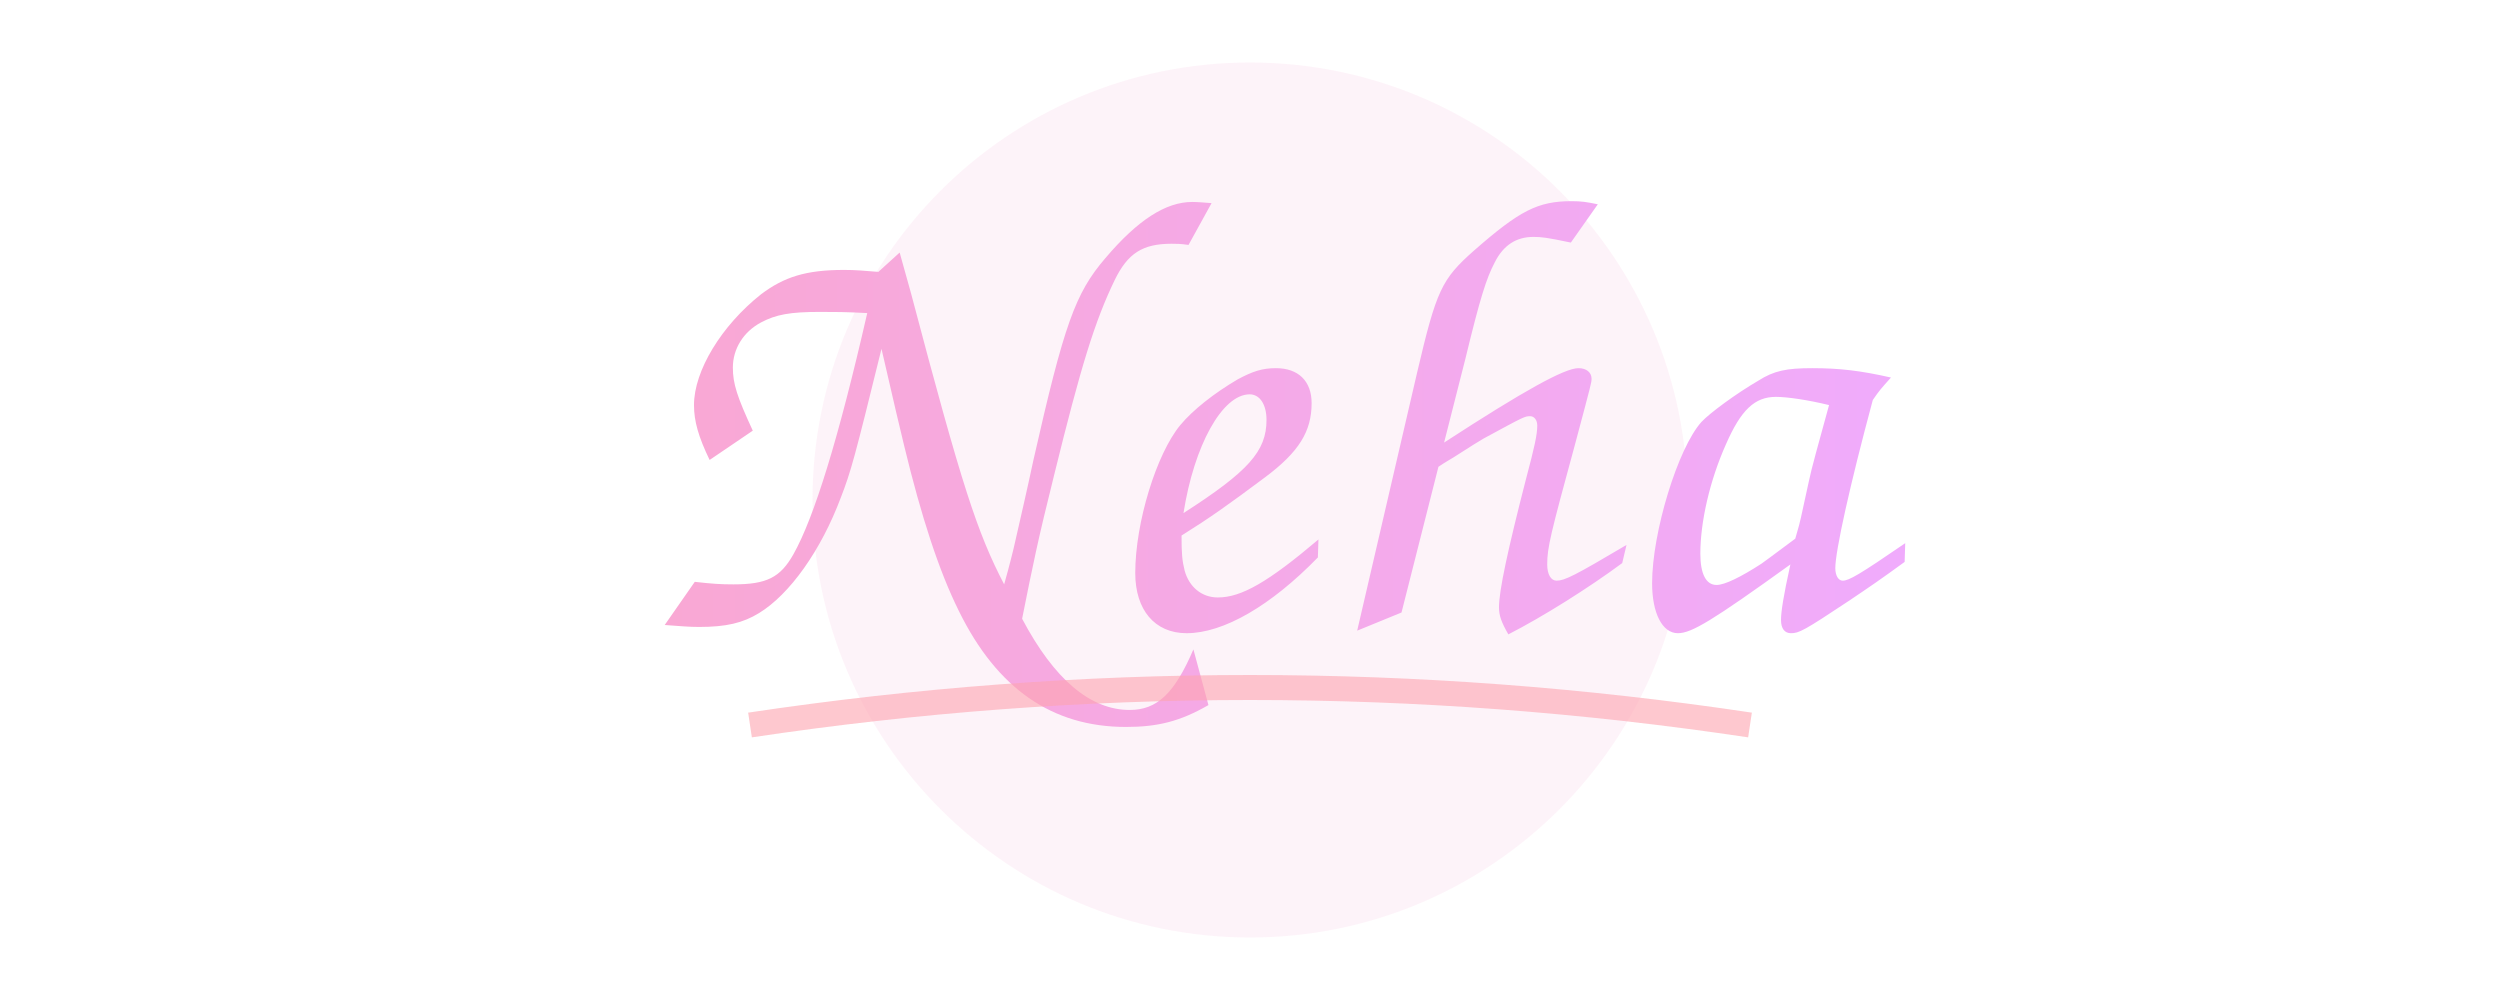
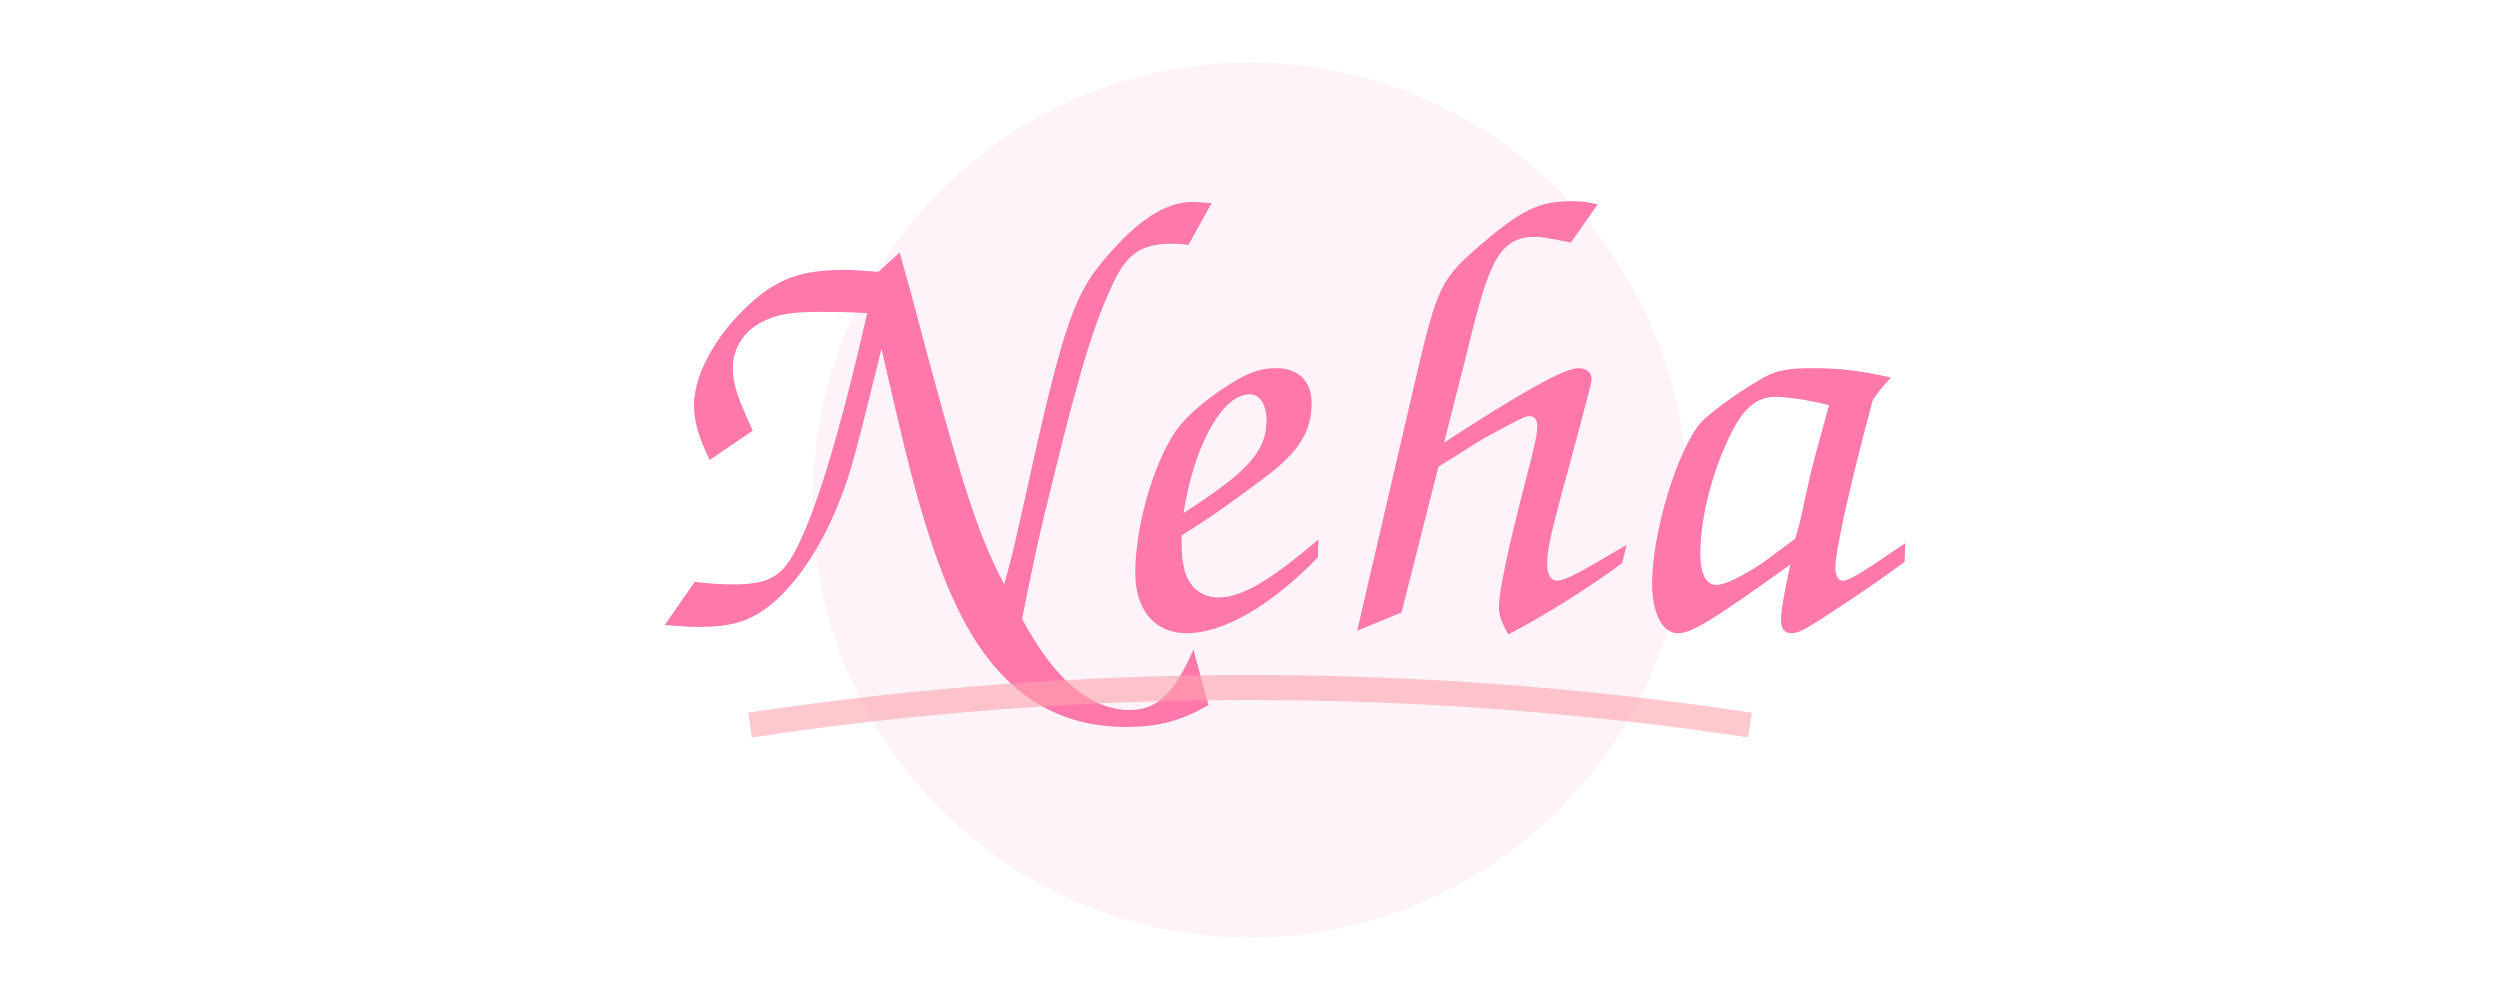
<svg xmlns="http://www.w3.org/2000/svg" viewBox="0 0 200 80">
  <circle cx="100" cy="40" r="35" fill="#fce7f3" opacity="0.5" />
  <defs>
    <linearGradient id="pastelGradient" x1="0%" y1="0%" x2="100%" y2="0%">
-       <stop offset="0%" style="stop-color:#f9a8d4" />
-       <stop offset="100%" style="stop-color:#f0abfc" />
+       <stop offset="0%" style="stop-color:#FF78AC" />
+       <stop offset="100%" style="stop-color:#FF78AC" />
    </linearGradient>
  </defs>
  <text x="100" y="50" font-family="Brush Script MT, cursive" font-size="50" text-anchor="middle" fill="url(#pastelGradient)" style="letter-spacing: 1px;">
    Neha
  </text>
  <path d="M60 58 Q100 52 140 58" stroke="#fda4af" stroke-width="2" fill="none" opacity="0.6" />
</svg>
